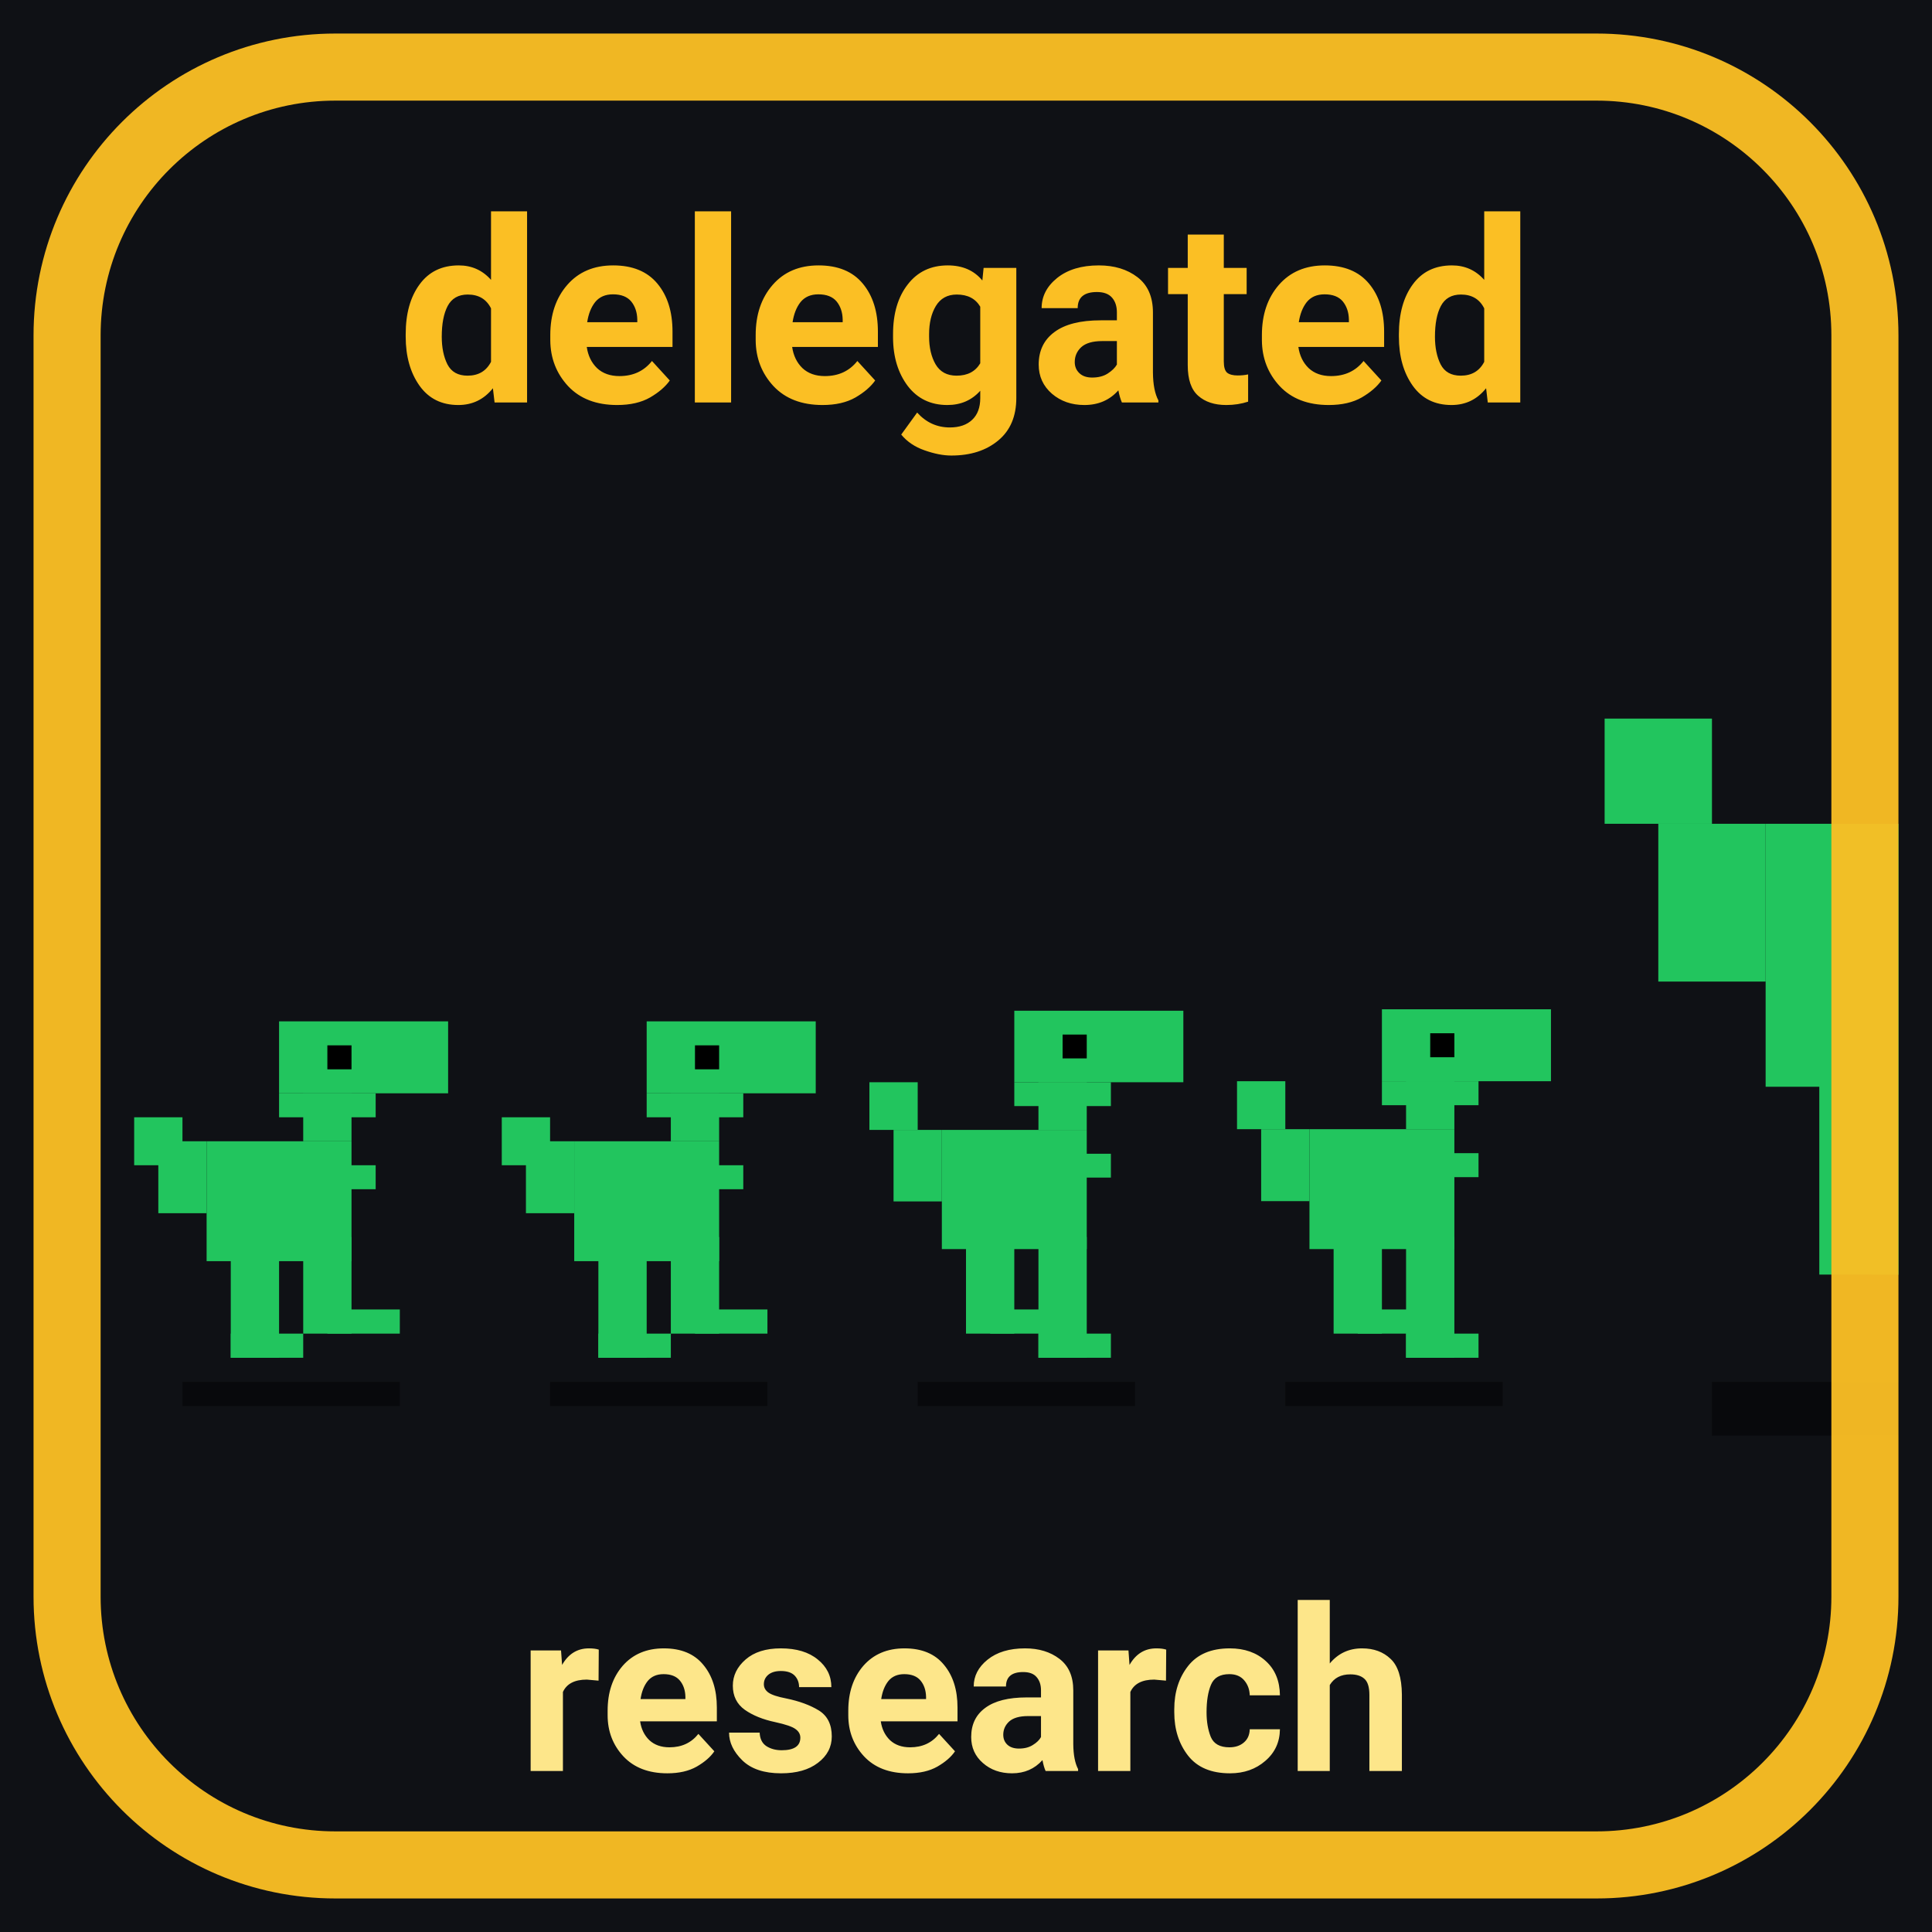
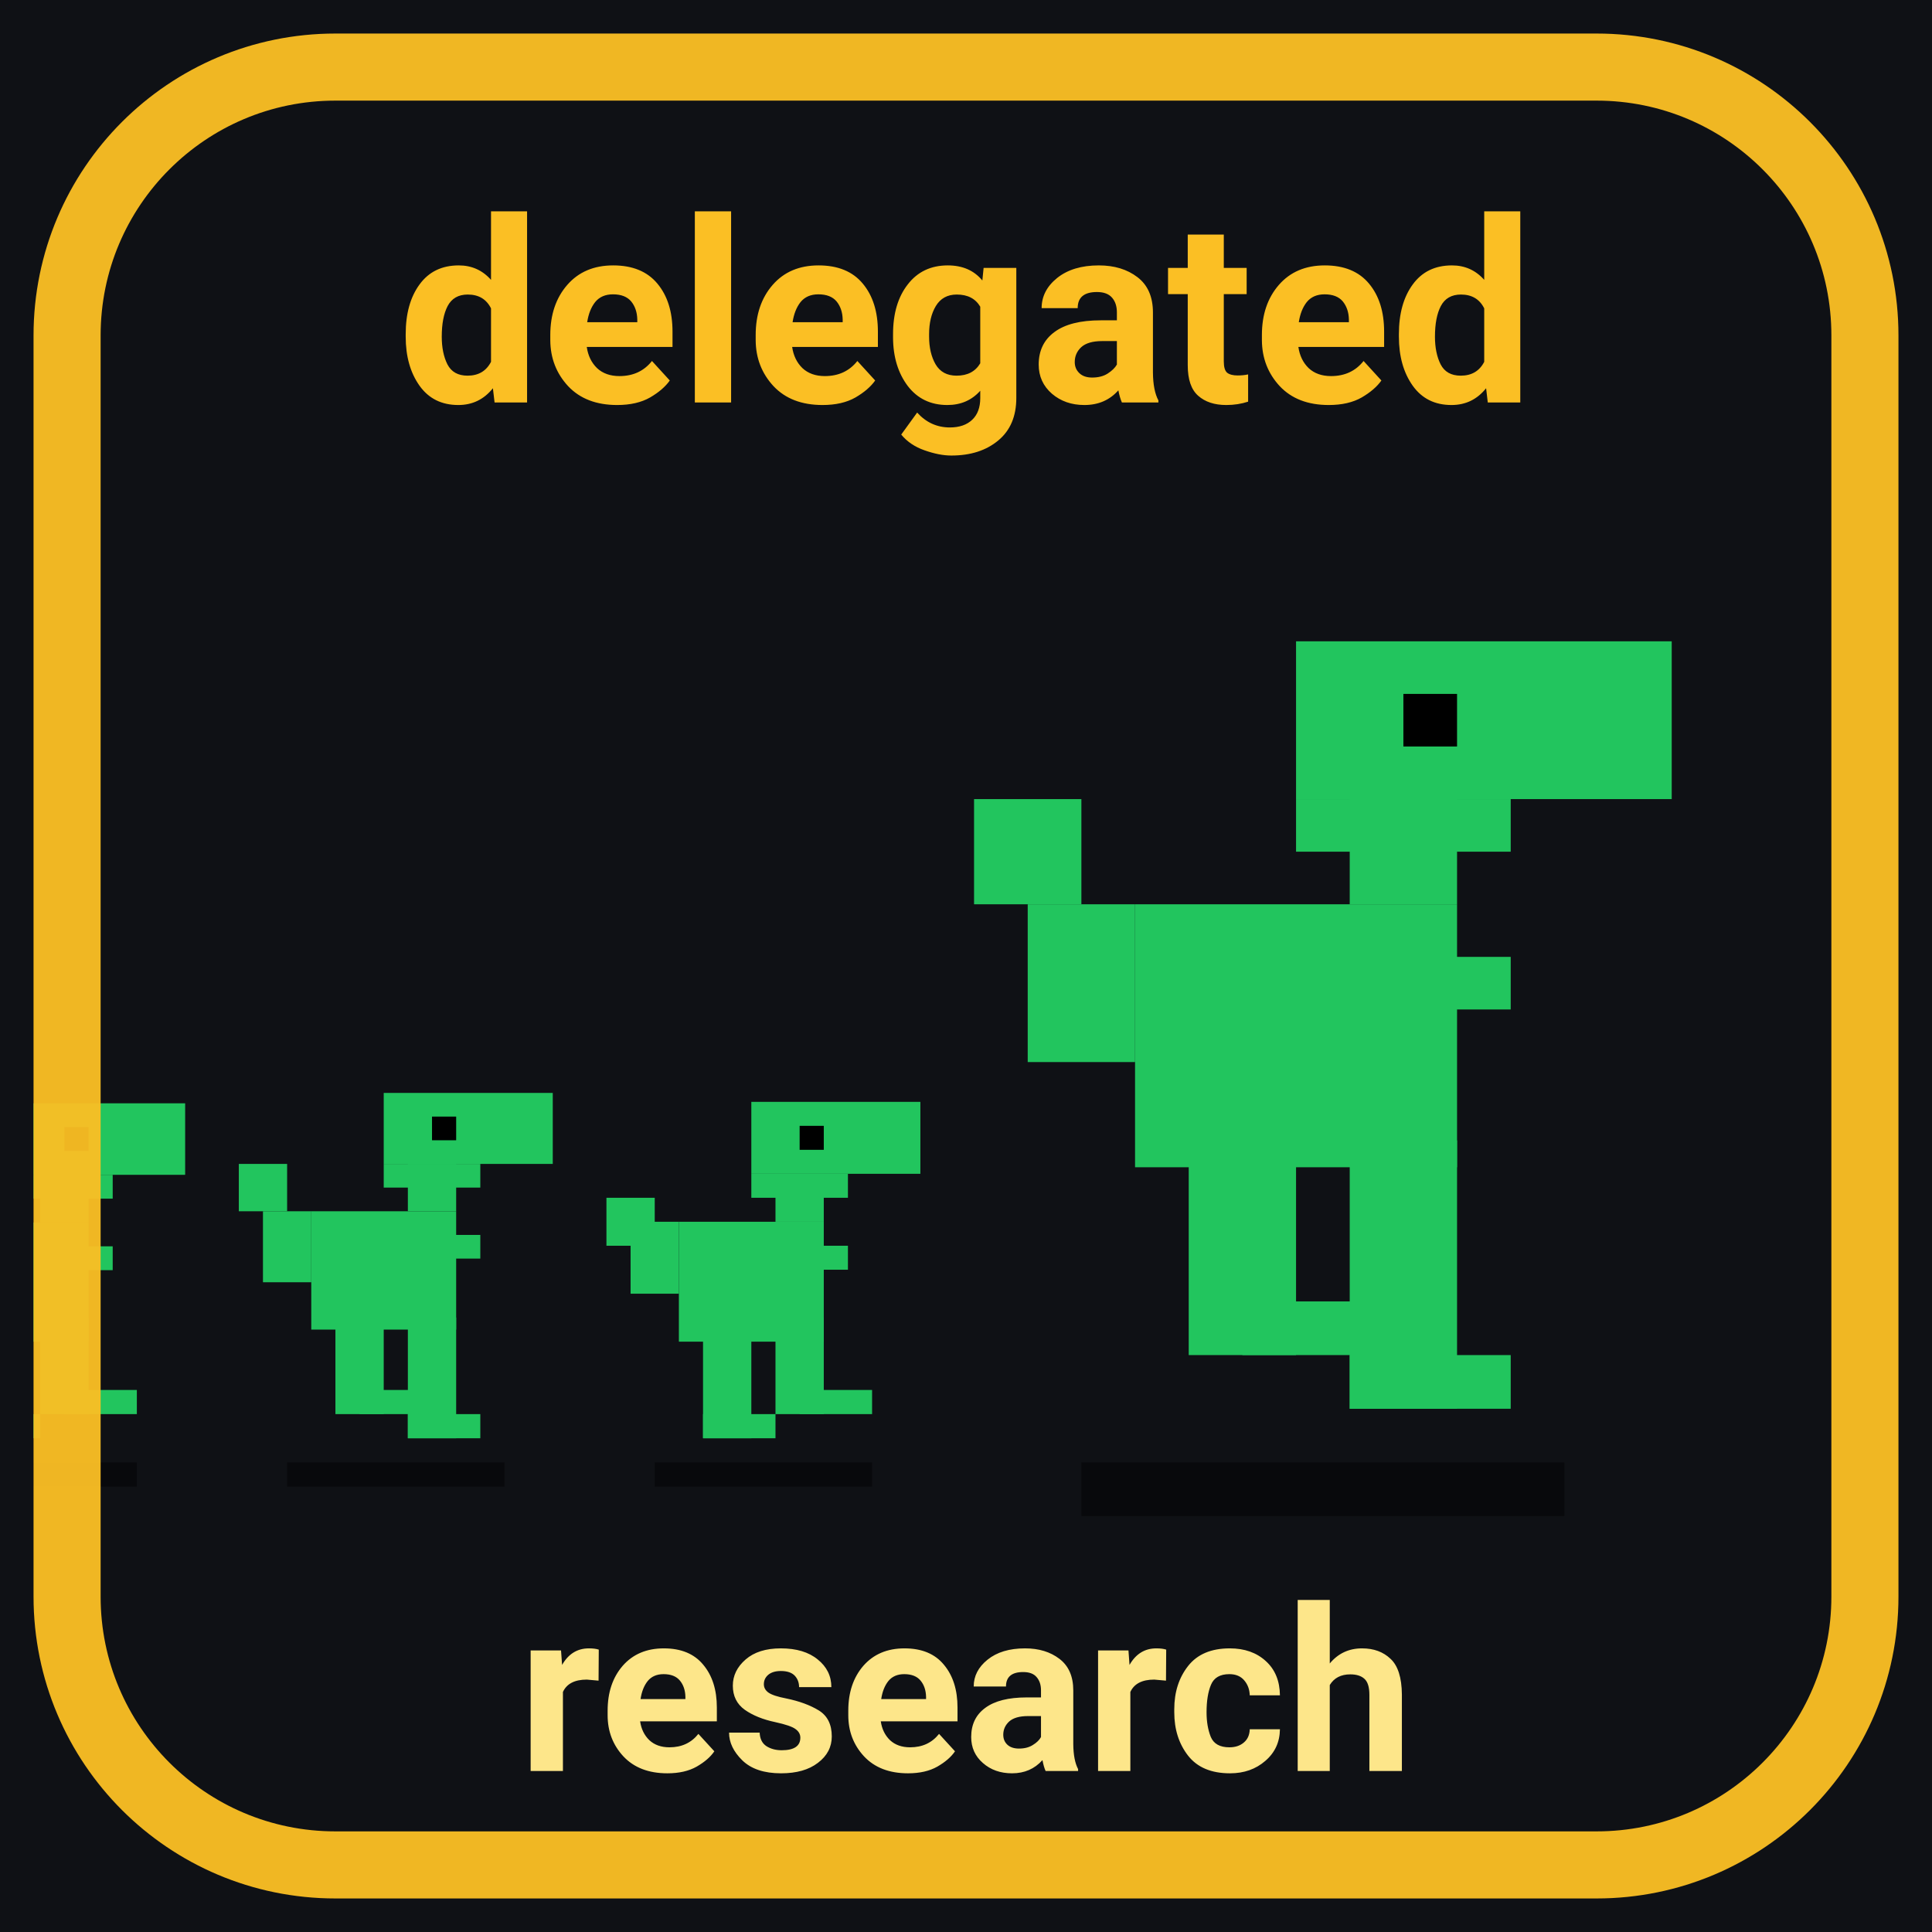
<svg xmlns="http://www.w3.org/2000/svg" width="144" height="144" viewBox="0 0 144 144">
  <rect width="144" height="144" fill="#0f1115" />
  <text x="72" y="30" font-family="-apple-system,Segoe UI,Roboto,sans-serif" font-size="19" font-weight="700" fill="#fbbf24" text-anchor="middle">delegated</text>
  <g transform="translate(0,8)">
-     <g transform="translate(-143.00 0)">
-       <g transform="translate(46 35) scale(4)">
-         <rect x="2" y="15" width="9" height="1" fill="#000" opacity="0.45" />
-         <rect x="4" y="9" width="2" height="4" fill="#22c55e" />
-         <rect x="5" y="12" width="3" height="1" fill="#22c55e" />
-         <rect x="7" y="9" width="2" height="5" fill="#22c55e" />
-         <rect x="7" y="13" width="3" height="1" fill="#22c55e" />
-         <g transform="translate(0 -0.5)">
-           <g transform="translate(6.5 10) scale(1 0.980) translate(-6.5 -10)">
-             <rect x="0" y="3" width="2" height="2" fill="#22c55e" />
-             <rect x="1" y="5" width="2" height="3" fill="#22c55e" />
-             <rect x="3" y="5" width="6" height="5" fill="#22c55e" />
-             <rect x="7" y="3" width="2" height="2" fill="#22c55e" />
-             <rect x="6" y="0" width="7" height="3" fill="#22c55e" />
-             <rect x="6" y="3" width="4" height="1" fill="#22c55e" />
-             <rect x="8" y="6" width="2" height="1" fill="#22c55e" />
-             <g transform="translate(8.5 1.5) scale(1 1) translate(-8.5 -1.5)">
-               <rect x="8" y="1" width="1" height="1" fill="#000" />
-             </g>
-           </g>
-         </g>
-       </g>
-       <g transform="translate(-2.10 52.25) scale(0.45)">
+     <g transform="translate(0 6)">
+       <g transform="translate(-190.00 0)">
        <g transform="translate(46 35) scale(4)">
          <rect x="2" y="15" width="9" height="1" fill="#000" opacity="0.45" />
          <rect x="4" y="9" width="2" height="4" fill="#22c55e" />
          <rect x="5" y="12" width="3" height="1" fill="#22c55e" />
          <rect x="7" y="9" width="2" height="5" fill="#22c55e" />
          <rect x="7" y="13" width="3" height="1" fill="#22c55e" />
          <g transform="translate(0 -0.5)">
-             <g transform="translate(6.5 10) scale(1 0.993) translate(-6.5 -10)">
+             <g transform="translate(6.5 10) scale(1 0.980) translate(-6.5 -10)">
              <rect x="0" y="3" width="2" height="2" fill="#22c55e" />
              <rect x="1" y="5" width="2" height="3" fill="#22c55e" />
              <rect x="3" y="5" width="6" height="5" fill="#22c55e" />
              <rect x="7" y="3" width="2" height="2" fill="#22c55e" />
              <rect x="6" y="0" width="7" height="3" fill="#22c55e" />
              <rect x="6" y="3" width="4" height="1" fill="#22c55e" />
              <rect x="8" y="6" width="2" height="1" fill="#22c55e" />
              <g transform="translate(8.5 1.5) scale(1 1) translate(-8.5 -1.5)">
                <rect x="8" y="1" width="1" height="1" fill="#000" />
              </g>
            </g>
          </g>
        </g>
+         <g transform="translate(-2.10 52.25) scale(0.45)">
+           <g transform="translate(46 35) scale(4)">
+             <rect x="2" y="15" width="9" height="1" fill="#000" opacity="0.45" />
+             <rect x="4" y="9" width="2" height="5" fill="#22c55e" />
+             <rect x="4" y="13" width="3" height="1" fill="#22c55e" />
+             <rect x="7" y="9" width="2" height="4" fill="#22c55e" />
+             <rect x="8" y="12" width="3" height="1" fill="#22c55e" />
+             <g transform="translate(0 0)">
+               <g transform="translate(6.5 10) scale(1 0.993) translate(-6.5 -10)">
+                 <rect x="0" y="4" width="2" height="2" fill="#22c55e" />
+                 <rect x="1" y="5" width="2" height="3" fill="#22c55e" />
+                 <rect x="3" y="5" width="6" height="5" fill="#22c55e" />
+                 <rect x="7" y="3" width="2" height="2" fill="#22c55e" />
+                 <rect x="6" y="0" width="7" height="3" fill="#22c55e" />
+                 <rect x="6" y="3" width="4" height="1" fill="#22c55e" />
+                 <rect x="8" y="6" width="2" height="1" fill="#22c55e" />
+                 <g transform="translate(8.5 1.5) scale(1 1) translate(-8.5 -1.5)">
+                   <rect x="8" y="1" width="1" height="1" fill="#000" />
+                 </g>
+               </g>
+             </g>
+           </g>
+         </g>
+         <g transform="translate(-29.50 52.25) scale(0.45)">
+           <g transform="translate(46 35) scale(4)">
+             <rect x="2" y="15" width="9" height="1" fill="#000" opacity="0.45" />
+             <rect x="4" y="9" width="2" height="4" fill="#22c55e" />
+             <rect x="5" y="12" width="3" height="1" fill="#22c55e" />
+             <rect x="7" y="9" width="2" height="5" fill="#22c55e" />
+             <rect x="7" y="13" width="3" height="1" fill="#22c55e" />
+             <g transform="translate(0 -0.5)">
+               <g transform="translate(6.5 10) scale(1 0.980) translate(-6.5 -10)">
+                 <rect x="0" y="3" width="2" height="2" fill="#22c55e" />
+                 <rect x="1" y="5" width="2" height="3" fill="#22c55e" />
+                 <rect x="3" y="5" width="6" height="5" fill="#22c55e" />
+                 <rect x="7" y="3" width="2" height="2" fill="#22c55e" />
+                 <rect x="6" y="0" width="7" height="3" fill="#22c55e" />
+                 <rect x="6" y="3" width="4" height="1" fill="#22c55e" />
+                 <rect x="8" y="6" width="2" height="1" fill="#22c55e" />
+                 <g transform="translate(8.5 1.5) scale(1 1) translate(-8.5 -1.5)">
+                   <rect x="8" y="1" width="1" height="1" fill="#000" />
+                 </g>
+               </g>
+             </g>
+           </g>
+         </g>
+         <g transform="translate(-56.90 52.25) scale(0.45)">
+           <g transform="translate(46 35) scale(4)">
+             <rect x="2" y="15" width="9" height="1" fill="#000" opacity="0.45" />
+             <rect x="4" y="9" width="2" height="5" fill="#22c55e" />
+             <rect x="4" y="13" width="3" height="1" fill="#22c55e" />
+             <rect x="7" y="9" width="2" height="4" fill="#22c55e" />
+             <rect x="8" y="12" width="3" height="1" fill="#22c55e" />
+             <g transform="translate(0 0)">
+               <g transform="translate(6.5 10) scale(1 0.987) translate(-6.5 -10)">
+                 <rect x="0" y="4" width="2" height="2" fill="#22c55e" />
+                 <rect x="1" y="5" width="2" height="3" fill="#22c55e" />
+                 <rect x="3" y="5" width="6" height="5" fill="#22c55e" />
+                 <rect x="7" y="3" width="2" height="2" fill="#22c55e" />
+                 <rect x="6" y="0" width="7" height="3" fill="#22c55e" />
+                 <rect x="6" y="3" width="4" height="1" fill="#22c55e" />
+                 <rect x="8" y="6" width="2" height="1" fill="#22c55e" />
+                 <g transform="translate(8.5 1.5) scale(1 1) translate(-8.5 -1.5)">
+                   <rect x="8" y="1" width="1" height="1" fill="#000" />
+                 </g>
+               </g>
+             </g>
+           </g>
+         </g>
+         <g transform="translate(-84.30 52.25) scale(0.45)">
+           <g transform="translate(46 35) scale(4)">
+             <rect x="2" y="15" width="9" height="1" fill="#000" opacity="0.45" />
+             <rect x="4" y="9" width="2" height="5" fill="#22c55e" />
+             <rect x="4" y="13" width="3" height="1" fill="#22c55e" />
+             <rect x="7" y="9" width="2" height="4" fill="#22c55e" />
+             <rect x="8" y="12" width="3" height="1" fill="#22c55e" />
+             <g transform="translate(0 0)">
+               <g transform="translate(6.5 10) scale(1 1.000) translate(-6.5 -10)">
+                 <rect x="0" y="4" width="2" height="2" fill="#22c55e" />
+                 <rect x="1" y="5" width="2" height="3" fill="#22c55e" />
+                 <rect x="3" y="5" width="6" height="5" fill="#22c55e" />
+                 <rect x="7" y="3" width="2" height="2" fill="#22c55e" />
+                 <rect x="6" y="0" width="7" height="3" fill="#22c55e" />
+                 <rect x="6" y="3" width="4" height="1" fill="#22c55e" />
+                 <rect x="8" y="6" width="2" height="1" fill="#22c55e" />
+                 <g transform="translate(8.5 1.5) scale(1 1) translate(-8.5 -1.5)">
+                   <rect x="8" y="1" width="1" height="1" fill="#000" />
+                 </g>
+               </g>
+             </g>
+           </g>
+         </g>
      </g>
-       <g transform="translate(-29.50 52.25) scale(0.45)">
+       <g transform="translate(26.60 0)">
        <g transform="translate(46 35) scale(4)">
          <rect x="2" y="15" width="9" height="1" fill="#000" opacity="0.45" />
          <rect x="4" y="9" width="2" height="4" fill="#22c55e" />
          <rect x="5" y="12" width="3" height="1" fill="#22c55e" />
          <rect x="7" y="9" width="2" height="5" fill="#22c55e" />
          <rect x="7" y="13" width="3" height="1" fill="#22c55e" />
          <g transform="translate(0 -0.5)">
-             <g transform="translate(6.5 10) scale(1 0.987) translate(-6.5 -10)">
+             <g transform="translate(6.5 10) scale(1 0.980) translate(-6.5 -10)">
              <rect x="0" y="3" width="2" height="2" fill="#22c55e" />
              <rect x="1" y="5" width="2" height="3" fill="#22c55e" />
              <rect x="3" y="5" width="6" height="5" fill="#22c55e" />
              <rect x="7" y="3" width="2" height="2" fill="#22c55e" />
              <rect x="6" y="0" width="7" height="3" fill="#22c55e" />
              <rect x="6" y="3" width="4" height="1" fill="#22c55e" />
              <rect x="8" y="6" width="2" height="1" fill="#22c55e" />
              <g transform="translate(8.5 1.5) scale(1 1) translate(-8.5 -1.5)">
                <rect x="8" y="1" width="1" height="1" fill="#000" />
              </g>
            </g>
          </g>
        </g>
-       </g>
-       <g transform="translate(-56.90 52.25) scale(0.45)">
-         <g transform="translate(46 35) scale(4)">
-           <rect x="2" y="15" width="9" height="1" fill="#000" opacity="0.45" />
-           <rect x="4" y="9" width="2" height="5" fill="#22c55e" />
-           <rect x="4" y="13" width="3" height="1" fill="#22c55e" />
-           <rect x="7" y="9" width="2" height="4" fill="#22c55e" />
-           <rect x="8" y="12" width="3" height="1" fill="#22c55e" />
-           <g transform="translate(0 0)">
-             <g transform="translate(6.5 10) scale(1 0.993) translate(-6.5 -10)">
-               <rect x="0" y="4" width="2" height="2" fill="#22c55e" />
-               <rect x="1" y="5" width="2" height="3" fill="#22c55e" />
-               <rect x="3" y="5" width="6" height="5" fill="#22c55e" />
-               <rect x="7" y="3" width="2" height="2" fill="#22c55e" />
-               <rect x="6" y="0" width="7" height="3" fill="#22c55e" />
-               <rect x="6" y="3" width="4" height="1" fill="#22c55e" />
-               <rect x="8" y="6" width="2" height="1" fill="#22c55e" />
-               <g transform="translate(8.5 1.5) scale(1 1) translate(-8.5 -1.5)">
-                 <rect x="8" y="1" width="1" height="1" fill="#000" />
-               </g>
-             </g>
-           </g>
-         </g>
-       </g>
-       <g transform="translate(-84.30 52.25) scale(0.45)">
-         <g transform="translate(46 35) scale(4)">
-           <rect x="2" y="15" width="9" height="1" fill="#000" opacity="0.45" />
-           <rect x="4" y="9" width="2" height="5" fill="#22c55e" />
-           <rect x="4" y="13" width="3" height="1" fill="#22c55e" />
-           <rect x="7" y="9" width="2" height="4" fill="#22c55e" />
-           <rect x="8" y="12" width="3" height="1" fill="#22c55e" />
-           <g transform="translate(0 0)">
-             <g transform="translate(6.5 10) scale(1 0.993) translate(-6.5 -10)">
-               <rect x="0" y="4" width="2" height="2" fill="#22c55e" />
-               <rect x="1" y="5" width="2" height="3" fill="#22c55e" />
-               <rect x="3" y="5" width="6" height="5" fill="#22c55e" />
-               <rect x="7" y="3" width="2" height="2" fill="#22c55e" />
-               <rect x="6" y="0" width="7" height="3" fill="#22c55e" />
-               <rect x="6" y="3" width="4" height="1" fill="#22c55e" />
-               <rect x="8" y="6" width="2" height="1" fill="#22c55e" />
-               <g transform="translate(8.5 1.5) scale(1 1) translate(-8.5 -1.5)">
-                 <rect x="8" y="1" width="1" height="1" fill="#000" />
-               </g>
-             </g>
-           </g>
-         </g>
-       </g>
-     </g>
-     <g transform="translate(73.60 0)">
-       <g transform="translate(46 35) scale(4)">
-         <rect x="2" y="15" width="9" height="1" fill="#000" opacity="0.45" />
-         <rect x="4" y="9" width="2" height="4" fill="#22c55e" />
-         <rect x="5" y="12" width="3" height="1" fill="#22c55e" />
-         <rect x="7" y="9" width="2" height="5" fill="#22c55e" />
-         <rect x="7" y="13" width="3" height="1" fill="#22c55e" />
-         <g transform="translate(0 -0.5)">
-           <g transform="translate(6.5 10) scale(1 0.980) translate(-6.5 -10)">
-             <rect x="0" y="3" width="2" height="2" fill="#22c55e" />
-             <rect x="1" y="5" width="2" height="3" fill="#22c55e" />
-             <rect x="3" y="5" width="6" height="5" fill="#22c55e" />
-             <rect x="7" y="3" width="2" height="2" fill="#22c55e" />
-             <rect x="6" y="0" width="7" height="3" fill="#22c55e" />
-             <rect x="6" y="3" width="4" height="1" fill="#22c55e" />
-             <rect x="8" y="6" width="2" height="1" fill="#22c55e" />
-             <g transform="translate(8.5 1.5) scale(1 1) translate(-8.5 -1.5)">
-               <rect x="8" y="1" width="1" height="1" fill="#000" />
-             </g>
-           </g>
-         </g>
-       </g>
-       <g transform="translate(-2.10 52.25) scale(0.45)">
-         <g transform="translate(46 35) scale(4)">
-           <rect x="2" y="15" width="9" height="1" fill="#000" opacity="0.45" />
-           <rect x="4" y="9" width="2" height="4" fill="#22c55e" />
-           <rect x="5" y="12" width="3" height="1" fill="#22c55e" />
-           <rect x="7" y="9" width="2" height="5" fill="#22c55e" />
-           <rect x="7" y="13" width="3" height="1" fill="#22c55e" />
-           <g transform="translate(0 -0.5)">
-             <g transform="translate(6.5 10) scale(1 0.993) translate(-6.5 -10)">
-               <rect x="0" y="3" width="2" height="2" fill="#22c55e" />
-               <rect x="1" y="5" width="2" height="3" fill="#22c55e" />
-               <rect x="3" y="5" width="6" height="5" fill="#22c55e" />
-               <rect x="7" y="3" width="2" height="2" fill="#22c55e" />
-               <rect x="6" y="0" width="7" height="3" fill="#22c55e" />
-               <rect x="6" y="3" width="4" height="1" fill="#22c55e" />
-               <rect x="8" y="6" width="2" height="1" fill="#22c55e" />
-               <g transform="translate(8.5 1.5) scale(1 1) translate(-8.5 -1.5)">
-                 <rect x="8" y="1" width="1" height="1" fill="#000" />
-               </g>
-             </g>
-           </g>
-         </g>
-       </g>
-       <g transform="translate(-29.50 52.25) scale(0.45)">
-         <g transform="translate(46 35) scale(4)">
-           <rect x="2" y="15" width="9" height="1" fill="#000" opacity="0.45" />
-           <rect x="4" y="9" width="2" height="4" fill="#22c55e" />
-           <rect x="5" y="12" width="3" height="1" fill="#22c55e" />
-           <rect x="7" y="9" width="2" height="5" fill="#22c55e" />
-           <rect x="7" y="13" width="3" height="1" fill="#22c55e" />
-           <g transform="translate(0 -0.5)">
-             <g transform="translate(6.5 10) scale(1 0.987) translate(-6.5 -10)">
-               <rect x="0" y="3" width="2" height="2" fill="#22c55e" />
-               <rect x="1" y="5" width="2" height="3" fill="#22c55e" />
-               <rect x="3" y="5" width="6" height="5" fill="#22c55e" />
-               <rect x="7" y="3" width="2" height="2" fill="#22c55e" />
-               <rect x="6" y="0" width="7" height="3" fill="#22c55e" />
-               <rect x="6" y="3" width="4" height="1" fill="#22c55e" />
-               <rect x="8" y="6" width="2" height="1" fill="#22c55e" />
-               <g transform="translate(8.5 1.5) scale(1 1) translate(-8.5 -1.5)">
-                 <rect x="8" y="1" width="1" height="1" fill="#000" />
-               </g>
-             </g>
-           </g>
-         </g>
-       </g>
-       <g transform="translate(-56.90 52.25) scale(0.45)">
-         <g transform="translate(46 35) scale(4)">
-           <rect x="2" y="15" width="9" height="1" fill="#000" opacity="0.45" />
-           <rect x="4" y="9" width="2" height="5" fill="#22c55e" />
-           <rect x="4" y="13" width="3" height="1" fill="#22c55e" />
-           <rect x="7" y="9" width="2" height="4" fill="#22c55e" />
-           <rect x="8" y="12" width="3" height="1" fill="#22c55e" />
-           <g transform="translate(0 0)">
-             <g transform="translate(6.5 10) scale(1 0.993) translate(-6.5 -10)">
-               <rect x="0" y="4" width="2" height="2" fill="#22c55e" />
-               <rect x="1" y="5" width="2" height="3" fill="#22c55e" />
-               <rect x="3" y="5" width="6" height="5" fill="#22c55e" />
-               <rect x="7" y="3" width="2" height="2" fill="#22c55e" />
-               <rect x="6" y="0" width="7" height="3" fill="#22c55e" />
-               <rect x="6" y="3" width="4" height="1" fill="#22c55e" />
-               <rect x="8" y="6" width="2" height="1" fill="#22c55e" />
-               <g transform="translate(8.5 1.5) scale(1 1) translate(-8.5 -1.5)">
-                 <rect x="8" y="1" width="1" height="1" fill="#000" />
-               </g>
-             </g>
-           </g>
-         </g>
-       </g>
-       <g transform="translate(-84.30 52.25) scale(0.45)">
-         <g transform="translate(46 35) scale(4)">
-           <rect x="2" y="15" width="9" height="1" fill="#000" opacity="0.45" />
-           <rect x="4" y="9" width="2" height="5" fill="#22c55e" />
-           <rect x="4" y="13" width="3" height="1" fill="#22c55e" />
-           <rect x="7" y="9" width="2" height="4" fill="#22c55e" />
-           <rect x="8" y="12" width="3" height="1" fill="#22c55e" />
-           <g transform="translate(0 0)">
-             <g transform="translate(6.5 10) scale(1 0.993) translate(-6.5 -10)">
-               <rect x="0" y="4" width="2" height="2" fill="#22c55e" />
-               <rect x="1" y="5" width="2" height="3" fill="#22c55e" />
-               <rect x="3" y="5" width="6" height="5" fill="#22c55e" />
-               <rect x="7" y="3" width="2" height="2" fill="#22c55e" />
-               <rect x="6" y="0" width="7" height="3" fill="#22c55e" />
-               <rect x="6" y="3" width="4" height="1" fill="#22c55e" />
-               <rect x="8" y="6" width="2" height="1" fill="#22c55e" />
-               <g transform="translate(8.5 1.5) scale(1 1) translate(-8.5 -1.5)">
-                 <rect x="8" y="1" width="1" height="1" fill="#000" />
+         <g transform="translate(-2.10 52.25) scale(0.45)">
+           <g transform="translate(46 35) scale(4)">
+             <rect x="2" y="15" width="9" height="1" fill="#000" opacity="0.45" />
+             <rect x="4" y="9" width="2" height="5" fill="#22c55e" />
+             <rect x="4" y="13" width="3" height="1" fill="#22c55e" />
+             <rect x="7" y="9" width="2" height="4" fill="#22c55e" />
+             <rect x="8" y="12" width="3" height="1" fill="#22c55e" />
+             <g transform="translate(0 0)">
+               <g transform="translate(6.5 10) scale(1 0.993) translate(-6.5 -10)">
+                 <rect x="0" y="4" width="2" height="2" fill="#22c55e" />
+                 <rect x="1" y="5" width="2" height="3" fill="#22c55e" />
+                 <rect x="3" y="5" width="6" height="5" fill="#22c55e" />
+                 <rect x="7" y="3" width="2" height="2" fill="#22c55e" />
+                 <rect x="6" y="0" width="7" height="3" fill="#22c55e" />
+                 <rect x="6" y="3" width="4" height="1" fill="#22c55e" />
+                 <rect x="8" y="6" width="2" height="1" fill="#22c55e" />
+                 <g transform="translate(8.5 1.5) scale(1 1) translate(-8.5 -1.5)">
+                   <rect x="8" y="1" width="1" height="1" fill="#000" />
+                 </g>
+               </g>
+             </g>
+           </g>
+         </g>
+         <g transform="translate(-29.50 52.25) scale(0.45)">
+           <g transform="translate(46 35) scale(4)">
+             <rect x="2" y="15" width="9" height="1" fill="#000" opacity="0.45" />
+             <rect x="4" y="9" width="2" height="4" fill="#22c55e" />
+             <rect x="5" y="12" width="3" height="1" fill="#22c55e" />
+             <rect x="7" y="9" width="2" height="5" fill="#22c55e" />
+             <rect x="7" y="13" width="3" height="1" fill="#22c55e" />
+             <g transform="translate(0 -0.5)">
+               <g transform="translate(6.5 10) scale(1 0.980) translate(-6.5 -10)">
+                 <rect x="0" y="3" width="2" height="2" fill="#22c55e" />
+                 <rect x="1" y="5" width="2" height="3" fill="#22c55e" />
+                 <rect x="3" y="5" width="6" height="5" fill="#22c55e" />
+                 <rect x="7" y="3" width="2" height="2" fill="#22c55e" />
+                 <rect x="6" y="0" width="7" height="3" fill="#22c55e" />
+                 <rect x="6" y="3" width="4" height="1" fill="#22c55e" />
+                 <rect x="8" y="6" width="2" height="1" fill="#22c55e" />
+                 <g transform="translate(8.5 1.5) scale(1 1) translate(-8.5 -1.5)">
+                   <rect x="8" y="1" width="1" height="1" fill="#000" />
+                 </g>
+               </g>
+             </g>
+           </g>
+         </g>
+         <g transform="translate(-56.90 52.25) scale(0.45)">
+           <g transform="translate(46 35) scale(4)">
+             <rect x="2" y="15" width="9" height="1" fill="#000" opacity="0.45" />
+             <rect x="4" y="9" width="2" height="5" fill="#22c55e" />
+             <rect x="4" y="13" width="3" height="1" fill="#22c55e" />
+             <rect x="7" y="9" width="2" height="4" fill="#22c55e" />
+             <rect x="8" y="12" width="3" height="1" fill="#22c55e" />
+             <g transform="translate(0 0)">
+               <g transform="translate(6.5 10) scale(1 0.987) translate(-6.5 -10)">
+                 <rect x="0" y="4" width="2" height="2" fill="#22c55e" />
+                 <rect x="1" y="5" width="2" height="3" fill="#22c55e" />
+                 <rect x="3" y="5" width="6" height="5" fill="#22c55e" />
+                 <rect x="7" y="3" width="2" height="2" fill="#22c55e" />
+                 <rect x="6" y="0" width="7" height="3" fill="#22c55e" />
+                 <rect x="6" y="3" width="4" height="1" fill="#22c55e" />
+                 <rect x="8" y="6" width="2" height="1" fill="#22c55e" />
+                 <g transform="translate(8.5 1.5) scale(1 1) translate(-8.5 -1.5)">
+                   <rect x="8" y="1" width="1" height="1" fill="#000" />
+                 </g>
+               </g>
+             </g>
+           </g>
+         </g>
+         <g transform="translate(-84.30 52.25) scale(0.45)">
+           <g transform="translate(46 35) scale(4)">
+             <rect x="2" y="15" width="9" height="1" fill="#000" opacity="0.45" />
+             <rect x="4" y="9" width="2" height="5" fill="#22c55e" />
+             <rect x="4" y="13" width="3" height="1" fill="#22c55e" />
+             <rect x="7" y="9" width="2" height="4" fill="#22c55e" />
+             <rect x="8" y="12" width="3" height="1" fill="#22c55e" />
+             <g transform="translate(0 0)">
+               <g transform="translate(6.5 10) scale(1 1.000) translate(-6.5 -10)">
+                 <rect x="0" y="4" width="2" height="2" fill="#22c55e" />
+                 <rect x="1" y="5" width="2" height="3" fill="#22c55e" />
+                 <rect x="3" y="5" width="6" height="5" fill="#22c55e" />
+                 <rect x="7" y="3" width="2" height="2" fill="#22c55e" />
+                 <rect x="6" y="0" width="7" height="3" fill="#22c55e" />
+                 <rect x="6" y="3" width="4" height="1" fill="#22c55e" />
+                 <rect x="8" y="6" width="2" height="1" fill="#22c55e" />
+                 <g transform="translate(8.5 1.5) scale(1 1) translate(-8.5 -1.5)">
+                   <rect x="8" y="1" width="1" height="1" fill="#000" />
+                 </g>
              </g>
            </g>
          </g>
        </g>
      </g>
    </g>
  </g>
  <rect x="1.25" y="1.25" width="141.5" height="141.5" rx="22" fill="none" stroke="#0f1115" stroke-width="2.5" />
  <rect x="5" y="5" width="134" height="134" rx="20" fill="none" stroke="#fbbf24" stroke-width="5" stroke-linejoin="round" opacity="0.95" />
  <text x="72" y="132" font-family="-apple-system,Segoe UI,Roboto,sans-serif" font-size="17" font-weight="600" fill="#fde68a" text-anchor="middle">research</text>
</svg>
